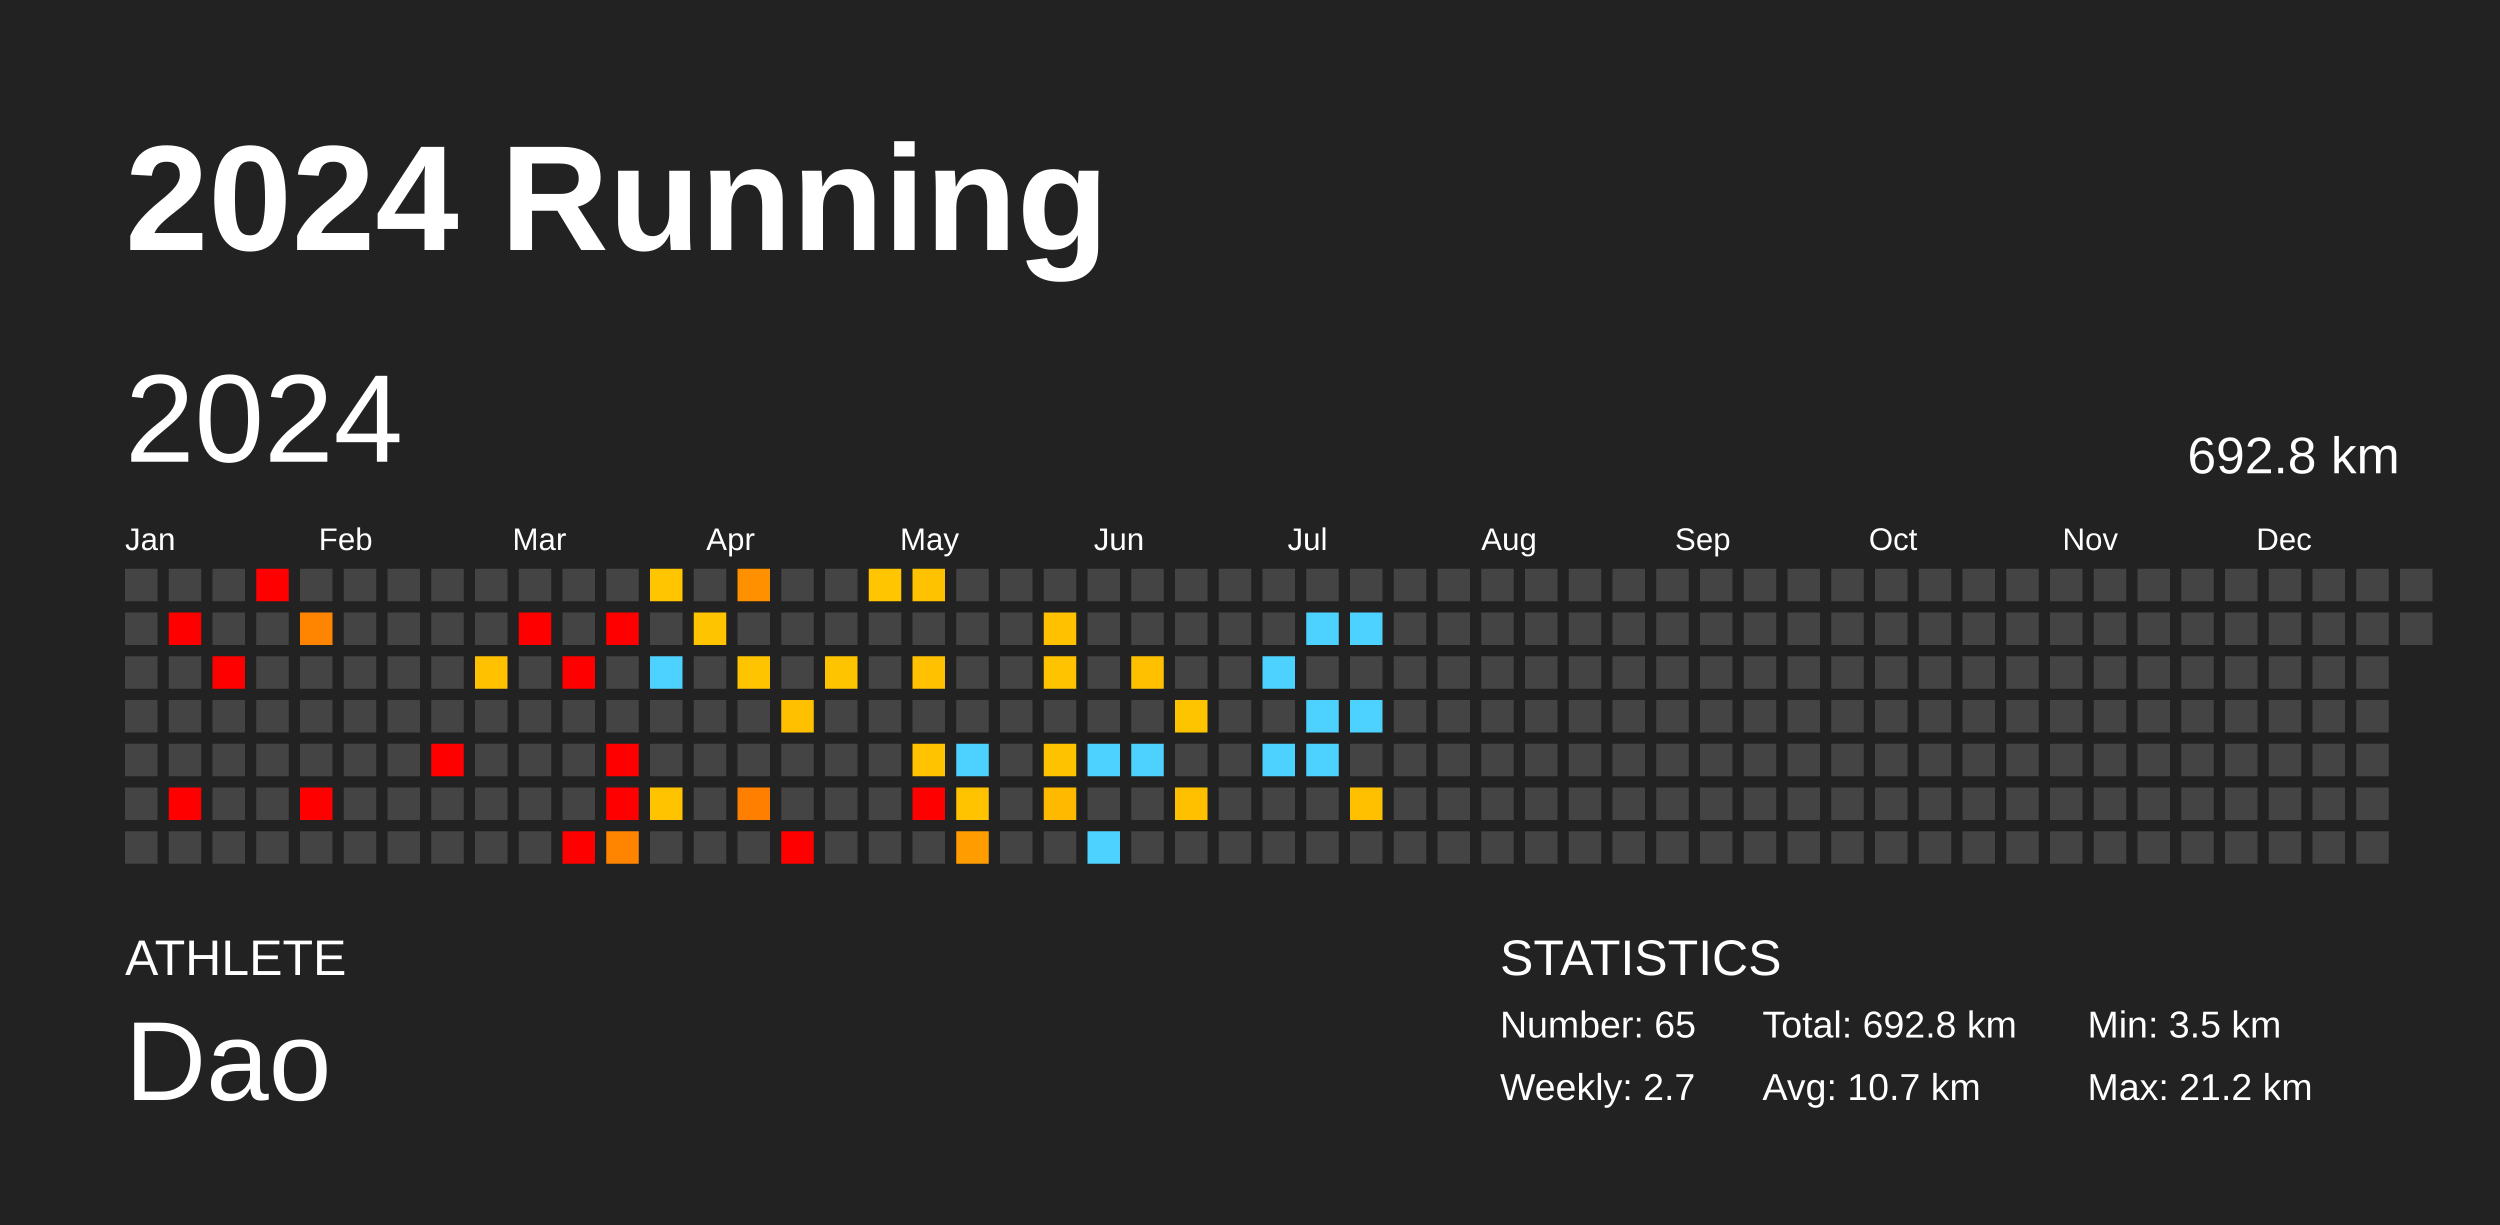
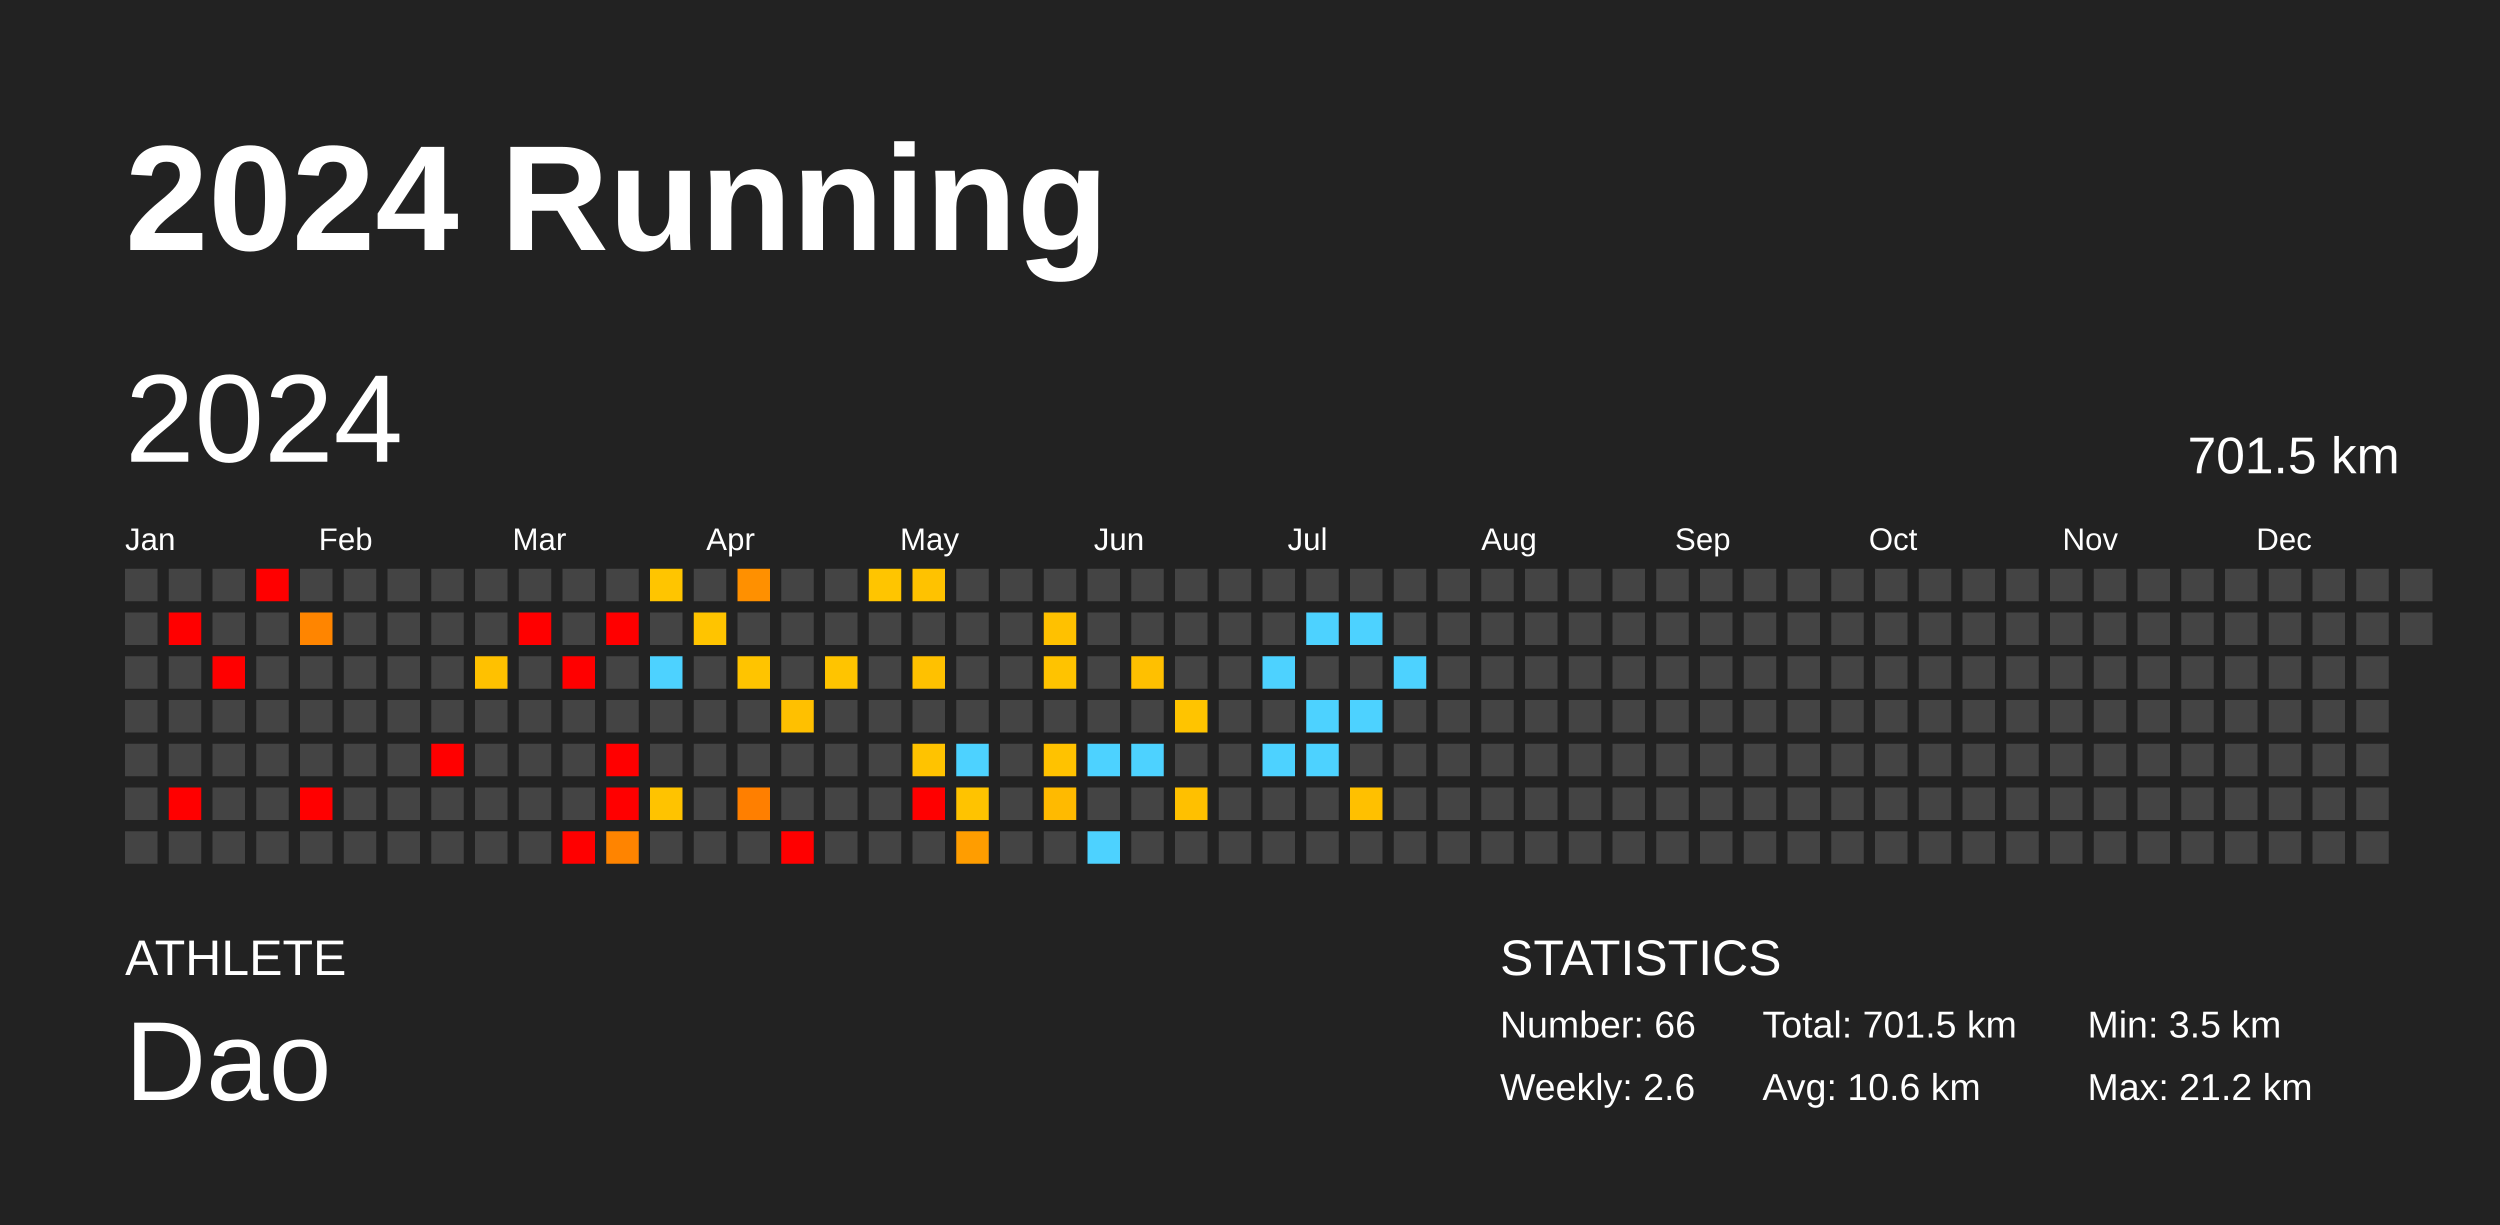
<svg xmlns="http://www.w3.org/2000/svg" baseProfile="full" height="98mm" version="1.1" viewBox="0,0,200,98" width="200mm">
  <defs />
  <rect fill="#222222" height="98" width="200" x="0" y="0" />
  <text fill="#FFFFFF" style="font-size:12px; font-family:Arial; font-weight:bold;" x="10" y="20">2024 Running</text>
  <text fill="#FFFFFF" style="font-size:4px; font-family:Arial" x="10" y="78">ATHLETE</text>
  <text fill="#FFFFFF" style="font-size:9px; font-family:Arial" x="10" y="88">Dao</text>
  <text fill="#FFFFFF" style="font-size:4px; font-family:Arial" x="120" y="78">STATISTICS</text>
-   <text fill="#FFFFFF" style="font-size:3px; font-family:Arial" x="120" y="83">Number: 65</text>
-   <text fill="#FFFFFF" style="font-size:3px; font-family:Arial" x="120" y="88">Weekly: 2.7</text>
-   <text fill="#FFFFFF" style="font-size:3px; font-family:Arial" x="141" y="83">Total: 692.8 km</text>
-   <text fill="#FFFFFF" style="font-size:3px; font-family:Arial" x="141" y="88">Avg: 10.7 km</text>
+   <text fill="#FFFFFF" style="font-size:3px; font-family:Arial" x="120" y="83">Number: 66</text>
+   <text fill="#FFFFFF" style="font-size:3px; font-family:Arial" x="120" y="88">Weekly: 2.6</text>
+   <text fill="#FFFFFF" style="font-size:3px; font-family:Arial" x="141" y="83">Total: 701.5 km</text>
+   <text fill="#FFFFFF" style="font-size:3px; font-family:Arial" x="141" y="88">Avg: 10.6 km</text>
  <text fill="#FFFFFF" style="font-size:3px; font-family:Arial" x="167" y="83">Min: 3.5 km</text>
  <text fill="#FFFFFF" style="font-size:3px; font-family:Arial" x="167" y="88">Max: 21.2 km</text>
  <text dominant-baseline="hanging" fill="#FFFFFF" style="font-size:10.0px; font-family:Arial;" x="10" y="30">2024</text>
-   <text dominant-baseline="hanging" fill="#FFFFFF" style="font-size:4.125px; font-family:Arial;" x="175" y="35">692.8 km</text>
+   <text dominant-baseline="hanging" fill="#FFFFFF" style="font-size:4.125px; font-family:Arial;" x="175" y="35">701.5 km</text>
  <text fill="#FFFFFF" style="font-size:2.5px; font-family:Arial" x="10.0" y="44">Jan</text>
  <text fill="#FFFFFF" style="font-size:2.5px; font-family:Arial" x="25.5" y="44">Feb</text>
  <text fill="#FFFFFF" style="font-size:2.5px; font-family:Arial" x="41.0" y="44">Mar</text>
  <text fill="#FFFFFF" style="font-size:2.5px; font-family:Arial" x="56.5" y="44">Apr</text>
  <text fill="#FFFFFF" style="font-size:2.5px; font-family:Arial" x="72.0" y="44">May</text>
  <text fill="#FFFFFF" style="font-size:2.5px; font-family:Arial" x="87.5" y="44">Jun</text>
  <text fill="#FFFFFF" style="font-size:2.5px; font-family:Arial" x="103.0" y="44">Jul</text>
  <text fill="#FFFFFF" style="font-size:2.5px; font-family:Arial" x="118.5" y="44">Aug</text>
  <text fill="#FFFFFF" style="font-size:2.5px; font-family:Arial" x="134.0" y="44">Sep</text>
  <text fill="#FFFFFF" style="font-size:2.5px; font-family:Arial" x="149.5" y="44">Oct</text>
  <text fill="#FFFFFF" style="font-size:2.5px; font-family:Arial" x="165.0" y="44">Nov</text>
  <text fill="#FFFFFF" style="font-size:2.5px; font-family:Arial" x="180.5" y="44">Dec</text>
  <rect fill="#444444" height="2.6" width="2.6" x="10.0" y="45.5" />
  <rect fill="#444444" height="2.6" width="2.6" x="10.0" y="49.0" />
  <rect fill="#444444" height="2.6" width="2.6" x="10.0" y="52.5" />
  <rect fill="#444444" height="2.6" width="2.6" x="10.0" y="56.0" />
  <rect fill="#444444" height="2.6" width="2.6" x="10.0" y="59.5" />
  <rect fill="#444444" height="2.6" width="2.6" x="10.0" y="63.0" />
  <rect fill="#444444" height="2.6" width="2.6" x="10.0" y="66.5" />
  <rect fill="#444444" height="2.6" width="2.6" x="13.5" y="45.5" />
  <rect fill="red" height="2.6" width="2.6" x="13.5" y="49.0" />
  <rect fill="#444444" height="2.6" width="2.6" x="13.5" y="52.5" />
  <rect fill="#444444" height="2.6" width="2.6" x="13.5" y="56.0" />
  <rect fill="#444444" height="2.6" width="2.6" x="13.5" y="59.5" />
  <rect fill="red" height="2.6" width="2.6" x="13.5" y="63.0" />
  <rect fill="#444444" height="2.6" width="2.6" x="13.5" y="66.5" />
  <rect fill="#444444" height="2.6" width="2.6" x="17.0" y="45.5" />
  <rect fill="#444444" height="2.6" width="2.6" x="17.0" y="49.0" />
  <rect fill="red" height="2.6" width="2.6" x="17.0" y="52.5" />
  <rect fill="#444444" height="2.6" width="2.6" x="17.0" y="56.0" />
  <rect fill="#444444" height="2.6" width="2.6" x="17.0" y="59.5" />
  <rect fill="#444444" height="2.6" width="2.6" x="17.0" y="63.0" />
  <rect fill="#444444" height="2.6" width="2.6" x="17.0" y="66.5" />
  <rect fill="red" height="2.6" width="2.6" x="20.5" y="45.5" />
  <rect fill="#444444" height="2.6" width="2.6" x="20.5" y="49.0" />
  <rect fill="#444444" height="2.6" width="2.6" x="20.5" y="52.5" />
  <rect fill="#444444" height="2.6" width="2.6" x="20.5" y="56.0" />
  <rect fill="#444444" height="2.6" width="2.6" x="20.5" y="59.5" />
  <rect fill="#444444" height="2.6" width="2.6" x="20.5" y="63.0" />
  <rect fill="#444444" height="2.6" width="2.6" x="20.5" y="66.5" />
  <rect fill="#444444" height="2.6" width="2.6" x="24.0" y="45.5" />
  <rect fill="#ff8500" height="2.6" width="2.6" x="24.0" y="49.0" />
  <rect fill="#444444" height="2.6" width="2.6" x="24.0" y="52.5" />
  <rect fill="#444444" height="2.6" width="2.6" x="24.0" y="56.0" />
  <rect fill="#444444" height="2.6" width="2.6" x="24.0" y="59.5" />
  <rect fill="red" height="2.6" width="2.6" x="24.0" y="63.0" />
  <rect fill="#444444" height="2.6" width="2.6" x="24.0" y="66.5" />
  <rect fill="#444444" height="2.6" width="2.6" x="27.5" y="45.5" />
  <rect fill="#444444" height="2.6" width="2.6" x="27.5" y="49.0" />
  <rect fill="#444444" height="2.6" width="2.6" x="27.5" y="52.5" />
  <rect fill="#444444" height="2.6" width="2.6" x="27.5" y="56.0" />
  <rect fill="#444444" height="2.6" width="2.6" x="27.5" y="59.5" />
  <rect fill="#444444" height="2.6" width="2.6" x="27.5" y="63.0" />
  <rect fill="#444444" height="2.6" width="2.6" x="27.5" y="66.5" />
  <rect fill="#444444" height="2.6" width="2.6" x="31.0" y="45.5" />
  <rect fill="#444444" height="2.6" width="2.6" x="31.0" y="49.0" />
  <rect fill="#444444" height="2.6" width="2.6" x="31.0" y="52.5" />
  <rect fill="#444444" height="2.6" width="2.6" x="31.0" y="56.0" />
  <rect fill="#444444" height="2.6" width="2.6" x="31.0" y="59.5" />
  <rect fill="#444444" height="2.6" width="2.6" x="31.0" y="63.0" />
  <rect fill="#444444" height="2.6" width="2.6" x="31.0" y="66.5" />
  <rect fill="#444444" height="2.6" width="2.6" x="34.5" y="45.5" />
  <rect fill="#444444" height="2.6" width="2.6" x="34.5" y="49.0" />
  <rect fill="#444444" height="2.6" width="2.6" x="34.5" y="52.5" />
  <rect fill="#444444" height="2.6" width="2.6" x="34.5" y="56.0" />
  <rect fill="red" height="2.6" width="2.6" x="34.5" y="59.5" />
  <rect fill="#444444" height="2.6" width="2.6" x="34.5" y="63.0" />
  <rect fill="#444444" height="2.6" width="2.6" x="34.5" y="66.5" />
  <rect fill="#444444" height="2.6" width="2.6" x="38.0" y="45.5" />
  <rect fill="#444444" height="2.6" width="2.6" x="38.0" y="49.0" />
  <rect fill="#ffc100" height="2.6" width="2.6" x="38.0" y="52.5" />
  <rect fill="#444444" height="2.6" width="2.6" x="38.0" y="56.0" />
  <rect fill="#444444" height="2.6" width="2.6" x="38.0" y="59.5" />
  <rect fill="#444444" height="2.6" width="2.6" x="38.0" y="63.0" />
  <rect fill="#444444" height="2.6" width="2.6" x="38.0" y="66.5" />
  <rect fill="#444444" height="2.6" width="2.6" x="41.5" y="45.5" />
  <rect fill="red" height="2.6" width="2.6" x="41.5" y="49.0" />
  <rect fill="#444444" height="2.6" width="2.6" x="41.5" y="52.5" />
  <rect fill="#444444" height="2.6" width="2.6" x="41.5" y="56.0" />
  <rect fill="#444444" height="2.6" width="2.6" x="41.5" y="59.5" />
  <rect fill="#444444" height="2.6" width="2.6" x="41.5" y="63.0" />
  <rect fill="#444444" height="2.6" width="2.6" x="41.5" y="66.5" />
  <rect fill="#444444" height="2.6" width="2.6" x="45.0" y="45.5" />
  <rect fill="#444444" height="2.6" width="2.6" x="45.0" y="49.0" />
  <rect fill="red" height="2.6" width="2.6" x="45.0" y="52.5" />
  <rect fill="#444444" height="2.6" width="2.6" x="45.0" y="56.0" />
  <rect fill="#444444" height="2.6" width="2.6" x="45.0" y="59.5" />
  <rect fill="#444444" height="2.6" width="2.6" x="45.0" y="63.0" />
  <rect fill="red" height="2.6" width="2.6" x="45.0" y="66.5" />
  <rect fill="#444444" height="2.6" width="2.6" x="48.5" y="45.5" />
  <rect fill="red" height="2.6" width="2.6" x="48.5" y="49.0" />
  <rect fill="#444444" height="2.6" width="2.6" x="48.5" y="52.5" />
  <rect fill="#444444" height="2.6" width="2.6" x="48.5" y="56.0" />
  <rect fill="red" height="2.6" width="2.6" x="48.5" y="59.5" />
  <rect fill="red" height="2.6" width="2.6" x="48.5" y="63.0" />
  <rect fill="#ff8400" height="2.6" width="2.6" x="48.5" y="66.5" />
  <rect fill="#ffc500" height="2.6" width="2.6" x="52.0" y="45.5" />
  <rect fill="#444444" height="2.6" width="2.6" x="52.0" y="49.0" />
  <rect fill="#4dd2ff" height="2.6" width="2.6" x="52.0" y="52.5" />
  <rect fill="#444444" height="2.6" width="2.6" x="52.0" y="56.0" />
  <rect fill="#444444" height="2.6" width="2.6" x="52.0" y="59.5" />
  <rect fill="#ffc300" height="2.6" width="2.6" x="52.0" y="63.0" />
  <rect fill="#444444" height="2.6" width="2.6" x="52.0" y="66.5" />
  <rect fill="#444444" height="2.6" width="2.6" x="55.5" y="45.5" />
  <rect fill="#ffc400" height="2.6" width="2.6" x="55.5" y="49.0" />
  <rect fill="#444444" height="2.6" width="2.6" x="55.5" y="52.5" />
  <rect fill="#444444" height="2.6" width="2.6" x="55.5" y="56.0" />
  <rect fill="#444444" height="2.6" width="2.6" x="55.5" y="59.5" />
  <rect fill="#444444" height="2.6" width="2.6" x="55.5" y="63.0" />
  <rect fill="#444444" height="2.6" width="2.6" x="55.5" y="66.5" />
  <rect fill="#ff9000" height="2.6" width="2.6" x="59.0" y="45.5" />
  <rect fill="#444444" height="2.6" width="2.6" x="59.0" y="49.0" />
  <rect fill="#ffc400" height="2.6" width="2.6" x="59.0" y="52.5" />
  <rect fill="#444444" height="2.6" width="2.6" x="59.0" y="56.0" />
  <rect fill="#444444" height="2.6" width="2.6" x="59.0" y="59.5" />
  <rect fill="#ff7f00" height="2.6" width="2.6" x="59.0" y="63.0" />
  <rect fill="#444444" height="2.6" width="2.6" x="59.0" y="66.5" />
  <rect fill="#444444" height="2.6" width="2.6" x="62.5" y="45.5" />
  <rect fill="#444444" height="2.6" width="2.6" x="62.5" y="49.0" />
  <rect fill="#444444" height="2.6" width="2.6" x="62.5" y="52.5" />
  <rect fill="#ffc000" height="2.6" width="2.6" x="62.5" y="56.0" />
  <rect fill="#444444" height="2.6" width="2.6" x="62.5" y="59.5" />
  <rect fill="#444444" height="2.6" width="2.6" x="62.5" y="63.0" />
  <rect fill="red" height="2.6" width="2.6" x="62.5" y="66.5" />
  <rect fill="#444444" height="2.6" width="2.6" x="66.0" y="45.5" />
  <rect fill="#444444" height="2.6" width="2.6" x="66.0" y="49.0" />
  <rect fill="#ffc400" height="2.6" width="2.6" x="66.0" y="52.5" />
  <rect fill="#444444" height="2.6" width="2.6" x="66.0" y="56.0" />
  <rect fill="#444444" height="2.6" width="2.6" x="66.0" y="59.5" />
  <rect fill="#444444" height="2.6" width="2.6" x="66.0" y="63.0" />
  <rect fill="#444444" height="2.6" width="2.6" x="66.0" y="66.5" />
  <rect fill="#ffc500" height="2.6" width="2.6" x="69.5" y="45.5" />
  <rect fill="#444444" height="2.6" width="2.6" x="69.5" y="49.0" />
  <rect fill="#444444" height="2.6" width="2.6" x="69.5" y="52.5" />
  <rect fill="#444444" height="2.6" width="2.6" x="69.5" y="56.0" />
  <rect fill="#444444" height="2.6" width="2.6" x="69.5" y="59.5" />
  <rect fill="#444444" height="2.6" width="2.6" x="69.5" y="63.0" />
  <rect fill="#444444" height="2.6" width="2.6" x="69.5" y="66.5" />
  <rect fill="#ffc200" height="2.6" width="2.6" x="73.0" y="45.5" />
  <rect fill="#444444" height="2.6" width="2.6" x="73.0" y="49.0" />
  <rect fill="#ffc100" height="2.6" width="2.6" x="73.0" y="52.5" />
  <rect fill="#444444" height="2.6" width="2.6" x="73.0" y="56.0" />
  <rect fill="#ffc300" height="2.6" width="2.6" x="73.0" y="59.5" />
  <rect fill="red" height="2.6" width="2.6" x="73.0" y="63.0" />
  <rect fill="#444444" height="2.6" width="2.6" x="73.0" y="66.5" />
  <rect fill="#444444" height="2.6" width="2.6" x="76.5" y="45.5" />
  <rect fill="#444444" height="2.6" width="2.6" x="76.5" y="49.0" />
  <rect fill="#444444" height="2.6" width="2.6" x="76.5" y="52.5" />
  <rect fill="#444444" height="2.6" width="2.6" x="76.5" y="56.0" />
  <rect fill="#4dd2ff" height="2.6" width="2.6" x="76.5" y="59.5" />
  <rect fill="#ffc300" height="2.6" width="2.6" x="76.5" y="63.0" />
  <rect fill="#ff9d00" height="2.6" width="2.6" x="76.5" y="66.5" />
  <rect fill="#444444" height="2.6" width="2.6" x="80.0" y="45.5" />
  <rect fill="#444444" height="2.6" width="2.6" x="80.0" y="49.0" />
  <rect fill="#444444" height="2.6" width="2.6" x="80.0" y="52.5" />
  <rect fill="#444444" height="2.6" width="2.6" x="80.0" y="56.0" />
  <rect fill="#444444" height="2.6" width="2.6" x="80.0" y="59.5" />
  <rect fill="#444444" height="2.6" width="2.6" x="80.0" y="63.0" />
  <rect fill="#444444" height="2.6" width="2.6" x="80.0" y="66.5" />
  <rect fill="#444444" height="2.6" width="2.6" x="83.5" y="45.5" />
  <rect fill="#ffc100" height="2.6" width="2.6" x="83.5" y="49.0" />
  <rect fill="#ffc300" height="2.6" width="2.6" x="83.5" y="52.5" />
  <rect fill="#444444" height="2.6" width="2.6" x="83.5" y="56.0" />
  <rect fill="#ffc200" height="2.6" width="2.6" x="83.5" y="59.5" />
  <rect fill="#ffba00" height="2.6" width="2.6" x="83.5" y="63.0" />
  <rect fill="#444444" height="2.6" width="2.6" x="83.5" y="66.5" />
  <rect fill="#444444" height="2.6" width="2.6" x="87.0" y="45.5" />
  <rect fill="#444444" height="2.6" width="2.6" x="87.0" y="49.0" />
  <rect fill="#444444" height="2.6" width="2.6" x="87.0" y="52.5" />
  <rect fill="#444444" height="2.6" width="2.6" x="87.0" y="56.0" />
  <rect fill="#4dd2ff" height="2.6" width="2.6" x="87.0" y="59.5" />
  <rect fill="#444444" height="2.6" width="2.6" x="87.0" y="63.0" />
  <rect fill="#4dd2ff" height="2.6" width="2.6" x="87.0" y="66.5" />
  <rect fill="#444444" height="2.6" width="2.6" x="90.5" y="45.5" />
  <rect fill="#444444" height="2.6" width="2.6" x="90.5" y="49.0" />
  <rect fill="#ffc000" height="2.6" width="2.6" x="90.5" y="52.5" />
  <rect fill="#444444" height="2.6" width="2.6" x="90.5" y="56.0" />
  <rect fill="#4dd2ff" height="2.6" width="2.6" x="90.5" y="59.5" />
  <rect fill="#444444" height="2.6" width="2.6" x="90.5" y="63.0" />
  <rect fill="#444444" height="2.6" width="2.6" x="90.5" y="66.5" />
  <rect fill="#444444" height="2.6" width="2.6" x="94.0" y="45.5" />
  <rect fill="#444444" height="2.6" width="2.6" x="94.0" y="49.0" />
  <rect fill="#444444" height="2.6" width="2.6" x="94.0" y="52.5" />
  <rect fill="#ffc400" height="2.6" width="2.6" x="94.0" y="56.0" />
  <rect fill="#444444" height="2.6" width="2.6" x="94.0" y="59.5" />
  <rect fill="#ffc000" height="2.6" width="2.6" x="94.0" y="63.0" />
  <rect fill="#444444" height="2.6" width="2.6" x="94.0" y="66.5" />
  <rect fill="#444444" height="2.6" width="2.6" x="97.5" y="45.5" />
  <rect fill="#444444" height="2.6" width="2.6" x="97.5" y="49.0" />
  <rect fill="#444444" height="2.6" width="2.6" x="97.5" y="52.5" />
  <rect fill="#444444" height="2.6" width="2.6" x="97.5" y="56.0" />
  <rect fill="#444444" height="2.6" width="2.6" x="97.5" y="59.5" />
  <rect fill="#444444" height="2.6" width="2.6" x="97.5" y="63.0" />
  <rect fill="#444444" height="2.6" width="2.6" x="97.5" y="66.5" />
  <rect fill="#444444" height="2.6" width="2.6" x="101.0" y="45.5" />
  <rect fill="#444444" height="2.6" width="2.6" x="101.0" y="49.0" />
  <rect fill="#4dd2ff" height="2.6" width="2.6" x="101.0" y="52.5" />
  <rect fill="#444444" height="2.6" width="2.6" x="101.0" y="56.0" />
  <rect fill="#4dd2ff" height="2.6" width="2.6" x="101.0" y="59.5" />
  <rect fill="#444444" height="2.6" width="2.6" x="101.0" y="63.0" />
  <rect fill="#444444" height="2.6" width="2.6" x="101.0" y="66.5" />
  <rect fill="#444444" height="2.6" width="2.6" x="104.5" y="45.5" />
  <rect fill="#4dd2ff" height="2.6" width="2.6" x="104.5" y="49.0" />
  <rect fill="#444444" height="2.6" width="2.6" x="104.5" y="52.5" />
  <rect fill="#4dd2ff" height="2.6" width="2.6" x="104.5" y="56.0" />
  <rect fill="#4dd2ff" height="2.6" width="2.6" x="104.5" y="59.5" />
  <rect fill="#444444" height="2.6" width="2.6" x="104.5" y="63.0" />
  <rect fill="#444444" height="2.6" width="2.6" x="104.5" y="66.5" />
  <rect fill="#444444" height="2.6" width="2.6" x="108.0" y="45.5" />
  <rect fill="#4dd2ff" height="2.6" width="2.6" x="108.0" y="49.0" />
  <rect fill="#444444" height="2.6" width="2.6" x="108.0" y="52.5" />
  <rect fill="#4dd2ff" height="2.6" width="2.6" x="108.0" y="56.0" />
  <rect fill="#444444" height="2.6" width="2.6" x="108.0" y="59.5" />
  <rect fill="#ffc000" height="2.6" width="2.6" x="108.0" y="63.0" />
  <rect fill="#444444" height="2.6" width="2.6" x="108.0" y="66.5" />
  <rect fill="#444444" height="2.6" width="2.6" x="111.5" y="45.5" />
  <rect fill="#444444" height="2.6" width="2.6" x="111.5" y="49.0" />
-   <rect fill="#444444" height="2.6" width="2.6" x="111.5" y="52.5" />
+   <rect fill="#4dd2ff" height="2.6" width="2.6" x="111.5" y="52.5" />
  <rect fill="#444444" height="2.6" width="2.6" x="111.5" y="56.0" />
  <rect fill="#444444" height="2.6" width="2.6" x="111.5" y="59.5" />
  <rect fill="#444444" height="2.6" width="2.6" x="111.5" y="63.0" />
  <rect fill="#444444" height="2.6" width="2.6" x="111.5" y="66.5" />
  <rect fill="#444444" height="2.6" width="2.6" x="115.0" y="45.5" />
  <rect fill="#444444" height="2.6" width="2.6" x="115.0" y="49.0" />
  <rect fill="#444444" height="2.6" width="2.6" x="115.0" y="52.5" />
  <rect fill="#444444" height="2.6" width="2.6" x="115.0" y="56.0" />
  <rect fill="#444444" height="2.6" width="2.6" x="115.0" y="59.5" />
  <rect fill="#444444" height="2.6" width="2.6" x="115.0" y="63.0" />
  <rect fill="#444444" height="2.6" width="2.6" x="115.0" y="66.5" />
  <rect fill="#444444" height="2.6" width="2.6" x="118.5" y="45.5" />
  <rect fill="#444444" height="2.6" width="2.6" x="118.5" y="49.0" />
  <rect fill="#444444" height="2.6" width="2.6" x="118.5" y="52.5" />
  <rect fill="#444444" height="2.6" width="2.6" x="118.5" y="56.0" />
  <rect fill="#444444" height="2.6" width="2.6" x="118.5" y="59.5" />
  <rect fill="#444444" height="2.6" width="2.6" x="118.5" y="63.0" />
  <rect fill="#444444" height="2.6" width="2.6" x="118.5" y="66.5" />
  <rect fill="#444444" height="2.6" width="2.6" x="122.0" y="45.5" />
  <rect fill="#444444" height="2.6" width="2.6" x="122.0" y="49.0" />
  <rect fill="#444444" height="2.6" width="2.6" x="122.0" y="52.5" />
  <rect fill="#444444" height="2.6" width="2.6" x="122.0" y="56.0" />
  <rect fill="#444444" height="2.6" width="2.6" x="122.0" y="59.5" />
  <rect fill="#444444" height="2.6" width="2.6" x="122.0" y="63.0" />
  <rect fill="#444444" height="2.6" width="2.6" x="122.0" y="66.5" />
  <rect fill="#444444" height="2.6" width="2.6" x="125.5" y="45.5" />
  <rect fill="#444444" height="2.6" width="2.6" x="125.5" y="49.0" />
  <rect fill="#444444" height="2.6" width="2.6" x="125.5" y="52.5" />
  <rect fill="#444444" height="2.6" width="2.6" x="125.5" y="56.0" />
  <rect fill="#444444" height="2.6" width="2.6" x="125.5" y="59.5" />
  <rect fill="#444444" height="2.6" width="2.6" x="125.5" y="63.0" />
  <rect fill="#444444" height="2.6" width="2.6" x="125.5" y="66.5" />
  <rect fill="#444444" height="2.6" width="2.6" x="129.0" y="45.5" />
  <rect fill="#444444" height="2.6" width="2.6" x="129.0" y="49.0" />
  <rect fill="#444444" height="2.6" width="2.6" x="129.0" y="52.5" />
  <rect fill="#444444" height="2.6" width="2.6" x="129.0" y="56.0" />
  <rect fill="#444444" height="2.6" width="2.6" x="129.0" y="59.5" />
  <rect fill="#444444" height="2.6" width="2.6" x="129.0" y="63.0" />
  <rect fill="#444444" height="2.6" width="2.6" x="129.0" y="66.5" />
  <rect fill="#444444" height="2.6" width="2.6" x="132.5" y="45.5" />
  <rect fill="#444444" height="2.6" width="2.6" x="132.5" y="49.0" />
  <rect fill="#444444" height="2.6" width="2.6" x="132.5" y="52.5" />
  <rect fill="#444444" height="2.6" width="2.6" x="132.5" y="56.0" />
  <rect fill="#444444" height="2.6" width="2.6" x="132.5" y="59.5" />
  <rect fill="#444444" height="2.6" width="2.6" x="132.5" y="63.0" />
  <rect fill="#444444" height="2.6" width="2.6" x="132.5" y="66.5" />
  <rect fill="#444444" height="2.6" width="2.6" x="136.0" y="45.5" />
  <rect fill="#444444" height="2.6" width="2.6" x="136.0" y="49.0" />
  <rect fill="#444444" height="2.6" width="2.6" x="136.0" y="52.5" />
  <rect fill="#444444" height="2.6" width="2.6" x="136.0" y="56.0" />
  <rect fill="#444444" height="2.6" width="2.6" x="136.0" y="59.5" />
  <rect fill="#444444" height="2.6" width="2.6" x="136.0" y="63.0" />
  <rect fill="#444444" height="2.6" width="2.6" x="136.0" y="66.5" />
  <rect fill="#444444" height="2.6" width="2.6" x="139.5" y="45.5" />
  <rect fill="#444444" height="2.6" width="2.6" x="139.5" y="49.0" />
  <rect fill="#444444" height="2.6" width="2.6" x="139.5" y="52.5" />
  <rect fill="#444444" height="2.6" width="2.6" x="139.5" y="56.0" />
  <rect fill="#444444" height="2.6" width="2.6" x="139.5" y="59.5" />
  <rect fill="#444444" height="2.6" width="2.6" x="139.5" y="63.0" />
  <rect fill="#444444" height="2.6" width="2.6" x="139.5" y="66.5" />
  <rect fill="#444444" height="2.6" width="2.6" x="143.0" y="45.5" />
  <rect fill="#444444" height="2.6" width="2.6" x="143.0" y="49.0" />
  <rect fill="#444444" height="2.6" width="2.6" x="143.0" y="52.5" />
  <rect fill="#444444" height="2.6" width="2.6" x="143.0" y="56.0" />
  <rect fill="#444444" height="2.6" width="2.6" x="143.0" y="59.5" />
  <rect fill="#444444" height="2.6" width="2.6" x="143.0" y="63.0" />
  <rect fill="#444444" height="2.6" width="2.6" x="143.0" y="66.5" />
  <rect fill="#444444" height="2.6" width="2.6" x="146.5" y="45.5" />
  <rect fill="#444444" height="2.6" width="2.6" x="146.5" y="49.0" />
  <rect fill="#444444" height="2.6" width="2.6" x="146.5" y="52.5" />
  <rect fill="#444444" height="2.6" width="2.6" x="146.5" y="56.0" />
  <rect fill="#444444" height="2.6" width="2.6" x="146.5" y="59.5" />
  <rect fill="#444444" height="2.6" width="2.6" x="146.5" y="63.0" />
  <rect fill="#444444" height="2.6" width="2.6" x="146.5" y="66.5" />
  <rect fill="#444444" height="2.6" width="2.6" x="150.0" y="45.5" />
  <rect fill="#444444" height="2.6" width="2.6" x="150.0" y="49.0" />
  <rect fill="#444444" height="2.6" width="2.6" x="150.0" y="52.5" />
  <rect fill="#444444" height="2.6" width="2.6" x="150.0" y="56.0" />
  <rect fill="#444444" height="2.6" width="2.6" x="150.0" y="59.5" />
  <rect fill="#444444" height="2.6" width="2.6" x="150.0" y="63.0" />
  <rect fill="#444444" height="2.6" width="2.6" x="150.0" y="66.5" />
  <rect fill="#444444" height="2.6" width="2.6" x="153.5" y="45.5" />
  <rect fill="#444444" height="2.6" width="2.6" x="153.5" y="49.0" />
  <rect fill="#444444" height="2.6" width="2.6" x="153.5" y="52.5" />
  <rect fill="#444444" height="2.6" width="2.6" x="153.5" y="56.0" />
  <rect fill="#444444" height="2.6" width="2.6" x="153.5" y="59.5" />
  <rect fill="#444444" height="2.6" width="2.6" x="153.5" y="63.0" />
  <rect fill="#444444" height="2.6" width="2.6" x="153.5" y="66.5" />
  <rect fill="#444444" height="2.6" width="2.6" x="157.0" y="45.5" />
  <rect fill="#444444" height="2.6" width="2.6" x="157.0" y="49.0" />
  <rect fill="#444444" height="2.6" width="2.6" x="157.0" y="52.5" />
  <rect fill="#444444" height="2.6" width="2.6" x="157.0" y="56.0" />
  <rect fill="#444444" height="2.6" width="2.6" x="157.0" y="59.5" />
  <rect fill="#444444" height="2.6" width="2.6" x="157.0" y="63.0" />
  <rect fill="#444444" height="2.6" width="2.6" x="157.0" y="66.5" />
  <rect fill="#444444" height="2.6" width="2.6" x="160.5" y="45.5" />
  <rect fill="#444444" height="2.6" width="2.6" x="160.5" y="49.0" />
  <rect fill="#444444" height="2.6" width="2.6" x="160.5" y="52.5" />
  <rect fill="#444444" height="2.6" width="2.6" x="160.5" y="56.0" />
  <rect fill="#444444" height="2.6" width="2.6" x="160.5" y="59.5" />
  <rect fill="#444444" height="2.6" width="2.6" x="160.5" y="63.0" />
  <rect fill="#444444" height="2.6" width="2.6" x="160.5" y="66.5" />
  <rect fill="#444444" height="2.6" width="2.6" x="164.0" y="45.5" />
  <rect fill="#444444" height="2.6" width="2.6" x="164.0" y="49.0" />
  <rect fill="#444444" height="2.6" width="2.6" x="164.0" y="52.5" />
  <rect fill="#444444" height="2.6" width="2.6" x="164.0" y="56.0" />
  <rect fill="#444444" height="2.6" width="2.6" x="164.0" y="59.5" />
  <rect fill="#444444" height="2.6" width="2.6" x="164.0" y="63.0" />
  <rect fill="#444444" height="2.6" width="2.6" x="164.0" y="66.5" />
  <rect fill="#444444" height="2.6" width="2.6" x="167.5" y="45.5" />
  <rect fill="#444444" height="2.6" width="2.6" x="167.5" y="49.0" />
  <rect fill="#444444" height="2.6" width="2.6" x="167.5" y="52.5" />
  <rect fill="#444444" height="2.6" width="2.6" x="167.5" y="56.0" />
  <rect fill="#444444" height="2.6" width="2.6" x="167.5" y="59.5" />
  <rect fill="#444444" height="2.6" width="2.6" x="167.5" y="63.0" />
  <rect fill="#444444" height="2.6" width="2.6" x="167.5" y="66.5" />
  <rect fill="#444444" height="2.6" width="2.6" x="171.0" y="45.5" />
  <rect fill="#444444" height="2.6" width="2.6" x="171.0" y="49.0" />
  <rect fill="#444444" height="2.6" width="2.6" x="171.0" y="52.5" />
  <rect fill="#444444" height="2.6" width="2.6" x="171.0" y="56.0" />
  <rect fill="#444444" height="2.6" width="2.6" x="171.0" y="59.5" />
  <rect fill="#444444" height="2.6" width="2.6" x="171.0" y="63.0" />
  <rect fill="#444444" height="2.6" width="2.6" x="171.0" y="66.5" />
  <rect fill="#444444" height="2.6" width="2.6" x="174.5" y="45.5" />
  <rect fill="#444444" height="2.6" width="2.6" x="174.5" y="49.0" />
  <rect fill="#444444" height="2.6" width="2.6" x="174.5" y="52.5" />
  <rect fill="#444444" height="2.6" width="2.6" x="174.5" y="56.0" />
  <rect fill="#444444" height="2.6" width="2.6" x="174.5" y="59.5" />
  <rect fill="#444444" height="2.6" width="2.6" x="174.5" y="63.0" />
  <rect fill="#444444" height="2.6" width="2.6" x="174.5" y="66.5" />
  <rect fill="#444444" height="2.6" width="2.6" x="178.0" y="45.5" />
  <rect fill="#444444" height="2.6" width="2.6" x="178.0" y="49.0" />
  <rect fill="#444444" height="2.6" width="2.6" x="178.0" y="52.5" />
  <rect fill="#444444" height="2.6" width="2.6" x="178.0" y="56.0" />
  <rect fill="#444444" height="2.6" width="2.6" x="178.0" y="59.5" />
  <rect fill="#444444" height="2.6" width="2.6" x="178.0" y="63.0" />
  <rect fill="#444444" height="2.6" width="2.6" x="178.0" y="66.5" />
  <rect fill="#444444" height="2.6" width="2.6" x="181.5" y="45.5" />
  <rect fill="#444444" height="2.6" width="2.6" x="181.5" y="49.0" />
  <rect fill="#444444" height="2.6" width="2.6" x="181.5" y="52.5" />
  <rect fill="#444444" height="2.6" width="2.6" x="181.5" y="56.0" />
  <rect fill="#444444" height="2.6" width="2.6" x="181.5" y="59.5" />
  <rect fill="#444444" height="2.6" width="2.6" x="181.5" y="63.0" />
  <rect fill="#444444" height="2.6" width="2.6" x="181.5" y="66.5" />
  <rect fill="#444444" height="2.6" width="2.6" x="185.0" y="45.5" />
  <rect fill="#444444" height="2.6" width="2.6" x="185.0" y="49.0" />
  <rect fill="#444444" height="2.6" width="2.6" x="185.0" y="52.5" />
  <rect fill="#444444" height="2.6" width="2.6" x="185.0" y="56.0" />
  <rect fill="#444444" height="2.6" width="2.6" x="185.0" y="59.5" />
  <rect fill="#444444" height="2.6" width="2.6" x="185.0" y="63.0" />
  <rect fill="#444444" height="2.6" width="2.6" x="185.0" y="66.5" />
  <rect fill="#444444" height="2.6" width="2.6" x="188.5" y="45.5" />
  <rect fill="#444444" height="2.6" width="2.6" x="188.5" y="49.0" />
  <rect fill="#444444" height="2.6" width="2.6" x="188.5" y="52.5" />
  <rect fill="#444444" height="2.6" width="2.6" x="188.5" y="56.0" />
  <rect fill="#444444" height="2.6" width="2.6" x="188.5" y="59.5" />
  <rect fill="#444444" height="2.6" width="2.6" x="188.5" y="63.0" />
  <rect fill="#444444" height="2.6" width="2.6" x="188.5" y="66.5" />
  <rect fill="#444444" height="2.6" width="2.6" x="192.0" y="45.5" />
  <rect fill="#444444" height="2.6" width="2.6" x="192.0" y="49.0" />
</svg>
